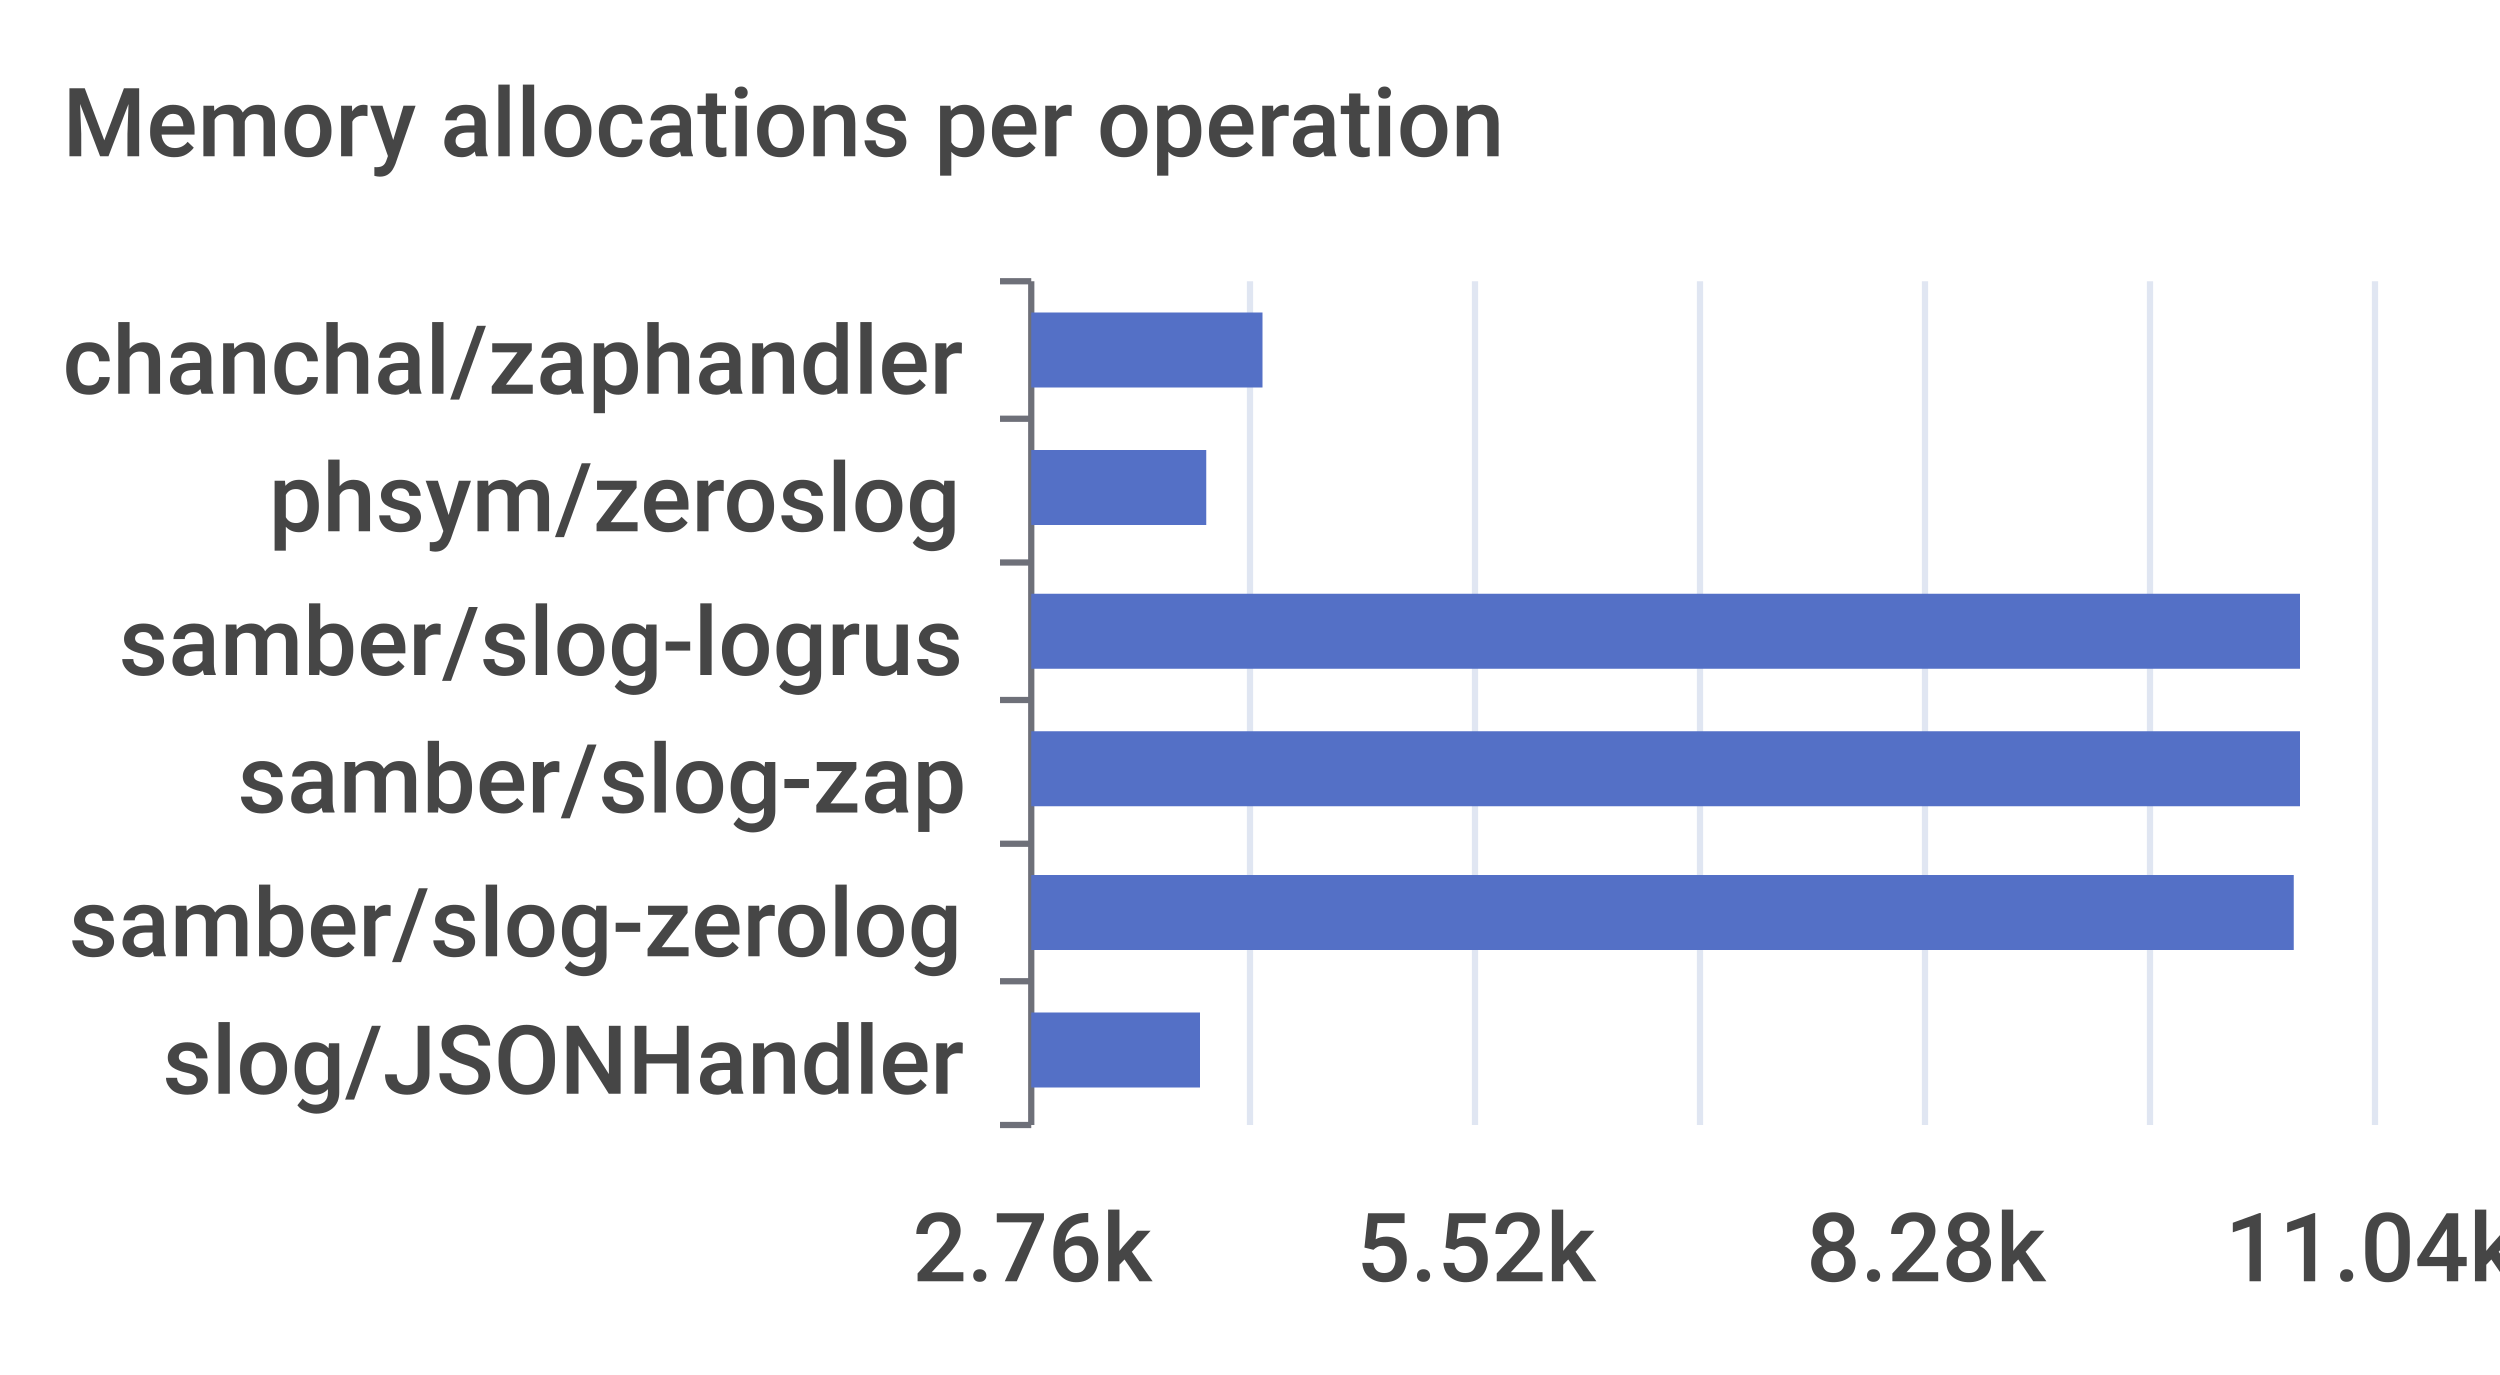
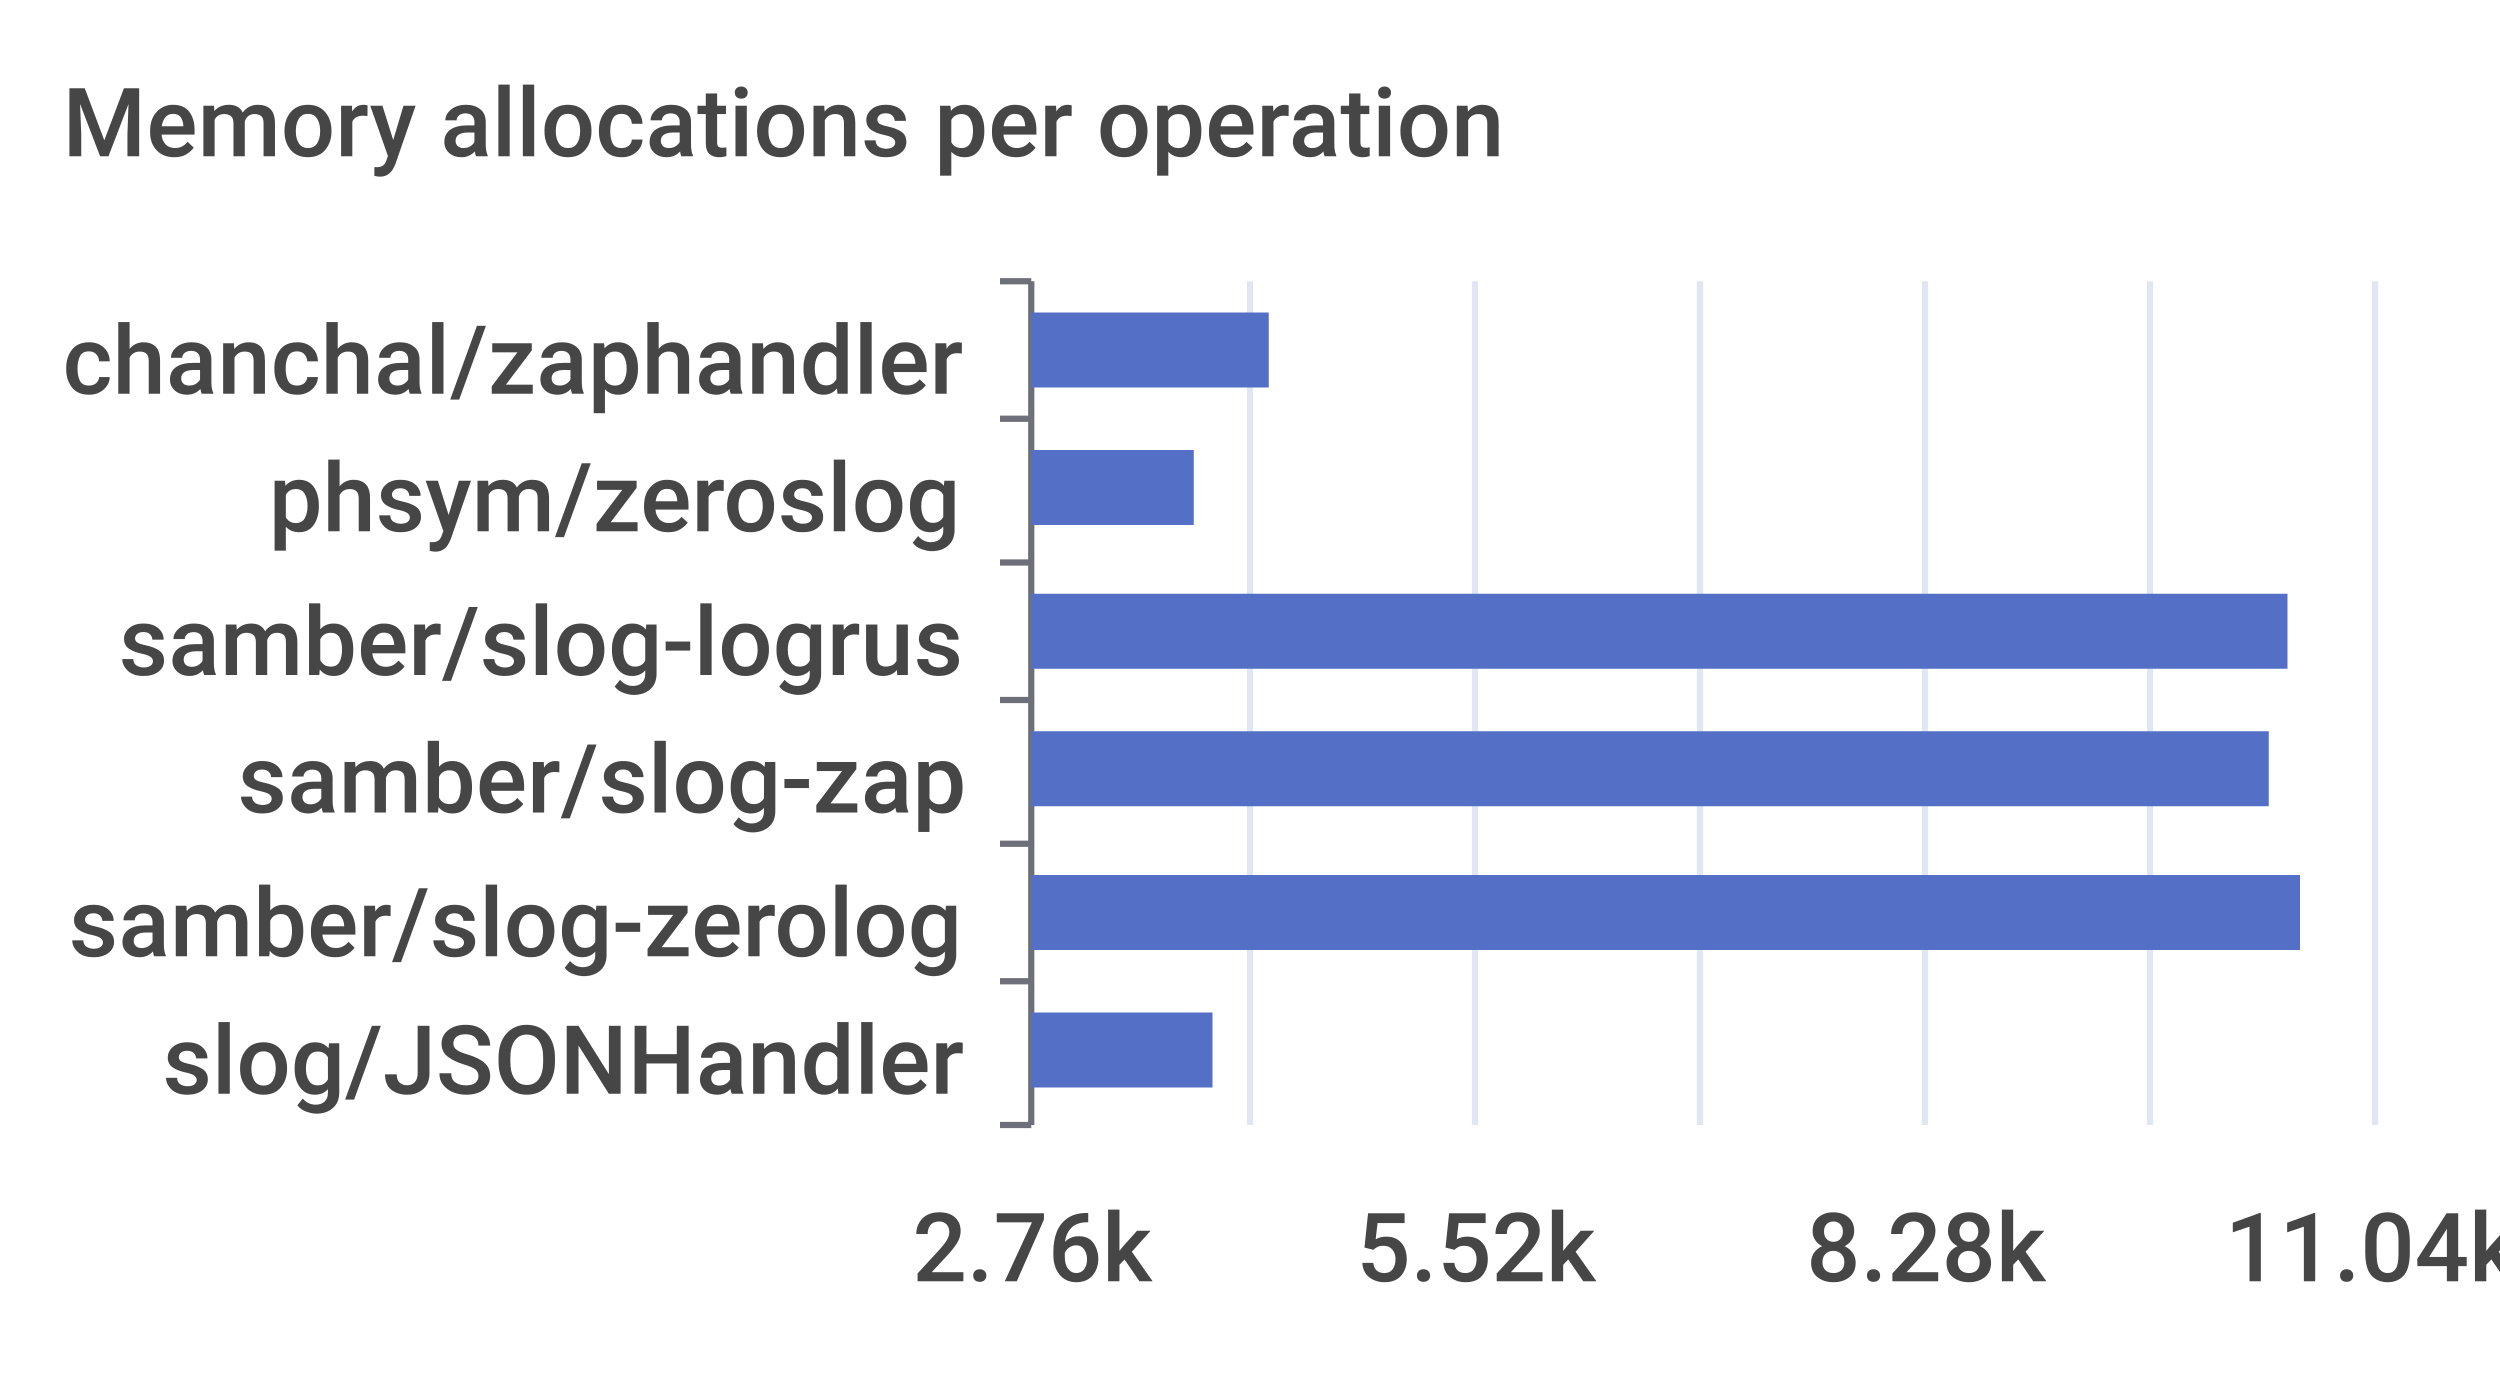
<svg xmlns="http://www.w3.org/2000/svg" width="400" height="220">\n<path d="M 0 0 L 400 0 L 400 220 L 0 220 L 0 0" style="stroke-width:0;stroke:none;fill:rgba(255,255,255,1.0)" />
  <text x="10" y="25" style="stroke-width:0;stroke:none;fill:rgba(70,70,70,1.0);font-size:15.3px;font-family:'Roboto Medium',sans-serif">Memory allocations per operation</text>
  <path d="M 160 45 L 165 45" style="stroke-width:1;stroke:rgba(110,112,121,1.0);fill:none" />
  <path d="M 160 67 L 165 67" style="stroke-width:1;stroke:rgba(110,112,121,1.0);fill:none" />
  <path d="M 160 90 L 165 90" style="stroke-width:1;stroke:rgba(110,112,121,1.0);fill:none" />
  <path d="M 160 112 L 165 112" style="stroke-width:1;stroke:rgba(110,112,121,1.0);fill:none" />
  <path d="M 160 135 L 165 135" style="stroke-width:1;stroke:rgba(110,112,121,1.0);fill:none" />
  <path d="M 160 157 L 165 157" style="stroke-width:1;stroke:rgba(110,112,121,1.0);fill:none" />
  <path d="M 160 180 L 165 180" style="stroke-width:1;stroke:rgba(110,112,121,1.0);fill:none" />
  <path d="M 165 45 L 165 180" style="stroke-width:1;stroke:rgba(110,112,121,1.0);fill:none" />
  <text x="10" y="63" style="stroke-width:0;stroke:none;fill:rgba(70,70,70,1.0);font-size:15.3px;font-family:'Roboto Medium',sans-serif">chanchal/zaphandler</text>
  <text x="43" y="85" style="stroke-width:0;stroke:none;fill:rgba(70,70,70,1.0);font-size:15.3px;font-family:'Roboto Medium',sans-serif">phsym/zeroslog</text>
  <text x="19" y="108" style="stroke-width:0;stroke:none;fill:rgba(70,70,70,1.0);font-size:15.3px;font-family:'Roboto Medium',sans-serif">samber/slog-logrus</text>
  <text x="38" y="130" style="stroke-width:0;stroke:none;fill:rgba(70,70,70,1.0);font-size:15.3px;font-family:'Roboto Medium',sans-serif">samber/slog-zap</text>
  <text x="11" y="153" style="stroke-width:0;stroke:none;fill:rgba(70,70,70,1.0);font-size:15.3px;font-family:'Roboto Medium',sans-serif">samber/slog-zerolog</text>
  <text x="26" y="175" style="stroke-width:0;stroke:none;fill:rgba(70,70,70,1.0);font-size:15.3px;font-family:'Roboto Medium',sans-serif">slog/JSONHandler</text>
  <text x="146" y="205" style="stroke-width:0;stroke:none;fill:rgba(70,70,70,1.0);font-size:15.3px;font-family:'Roboto Medium',sans-serif">2.76k</text>
  <text x="217" y="205" style="stroke-width:0;stroke:none;fill:rgba(70,70,70,1.0);font-size:15.3px;font-family:'Roboto Medium',sans-serif">5.52k</text>
  <text x="289" y="205" style="stroke-width:0;stroke:none;fill:rgba(70,70,70,1.0);font-size:15.3px;font-family:'Roboto Medium',sans-serif">8.28k</text>
  <text x="356" y="205" style="stroke-width:0;stroke:none;fill:rgba(70,70,70,1.0);font-size:15.3px;font-family:'Roboto Medium',sans-serif">11.04k</text>
  <path d="M 200 45 L 200 180" style="stroke-width:1;stroke:rgba(224,230,242,1.0);fill:none" />
  <path d="M 236 45 L 236 180" style="stroke-width:1;stroke:rgba(224,230,242,1.0);fill:none" />
  <path d="M 272 45 L 272 180" style="stroke-width:1;stroke:rgba(224,230,242,1.0);fill:none" />
  <path d="M 308 45 L 308 180" style="stroke-width:1;stroke:rgba(224,230,242,1.0);fill:none" />
  <path d="M 344 45 L 344 180" style="stroke-width:1;stroke:rgba(224,230,242,1.0);fill:none" />
  <path d="M 380 45 L 380 180" style="stroke-width:1;stroke:rgba(224,230,242,1.0);fill:none" />
-   <path d="M 165 162 L 192 162 L 192 174 L 165 174 L 165 162" style="stroke-width:0;stroke:none;fill:rgba(84,112,198,1.0)" />
-   <path d="M 165 140 L 367 140 L 367 152 L 165 152 L 165 140" style="stroke-width:0;stroke:none;fill:rgba(84,112,198,1.0)" />
-   <path d="M 165 117 L 368 117 L 368 129 L 165 129 L 165 117" style="stroke-width:0;stroke:none;fill:rgba(84,112,198,1.0)" />
-   <path d="M 165 95 L 368 95 L 368 107 L 165 107 L 165 95" style="stroke-width:0;stroke:none;fill:rgba(84,112,198,1.0)" />
-   <path d="M 165 72 L 193 72 L 193 84 L 165 84 L 165 72" style="stroke-width:0;stroke:none;fill:rgba(84,112,198,1.0)" />
-   <path d="M 165 50 L 202 50 L 202 62 L 165 62 L 165 50" style="stroke-width:0;stroke:none;fill:rgba(84,112,198,1.0)" />
+   <path d="M 165 162 L 194 162 L 194 174 L 165 174 L 165 162" style="stroke-width:0;stroke:none;fill:rgba(84,112,198,1.0)" />
+   <path d="M 165 140 L 368 140 L 368 152 L 165 152 L 165 140" style="stroke-width:0;stroke:none;fill:rgba(84,112,198,1.0)" />
+   <path d="M 165 117 L 363 117 L 363 129 L 165 129 L 165 117" style="stroke-width:0;stroke:none;fill:rgba(84,112,198,1.0)" />
+   <path d="M 165 95 L 366 95 L 366 107 L 165 107 L 165 95" style="stroke-width:0;stroke:none;fill:rgba(84,112,198,1.0)" />
+   <path d="M 165 72 L 191 72 L 191 84 L 165 84 L 165 72" style="stroke-width:0;stroke:none;fill:rgba(84,112,198,1.0)" />
+   <path d="M 165 50 L 203 50 L 203 62 L 165 62 L 165 50" style="stroke-width:0;stroke:none;fill:rgba(84,112,198,1.0)" />
</svg>
